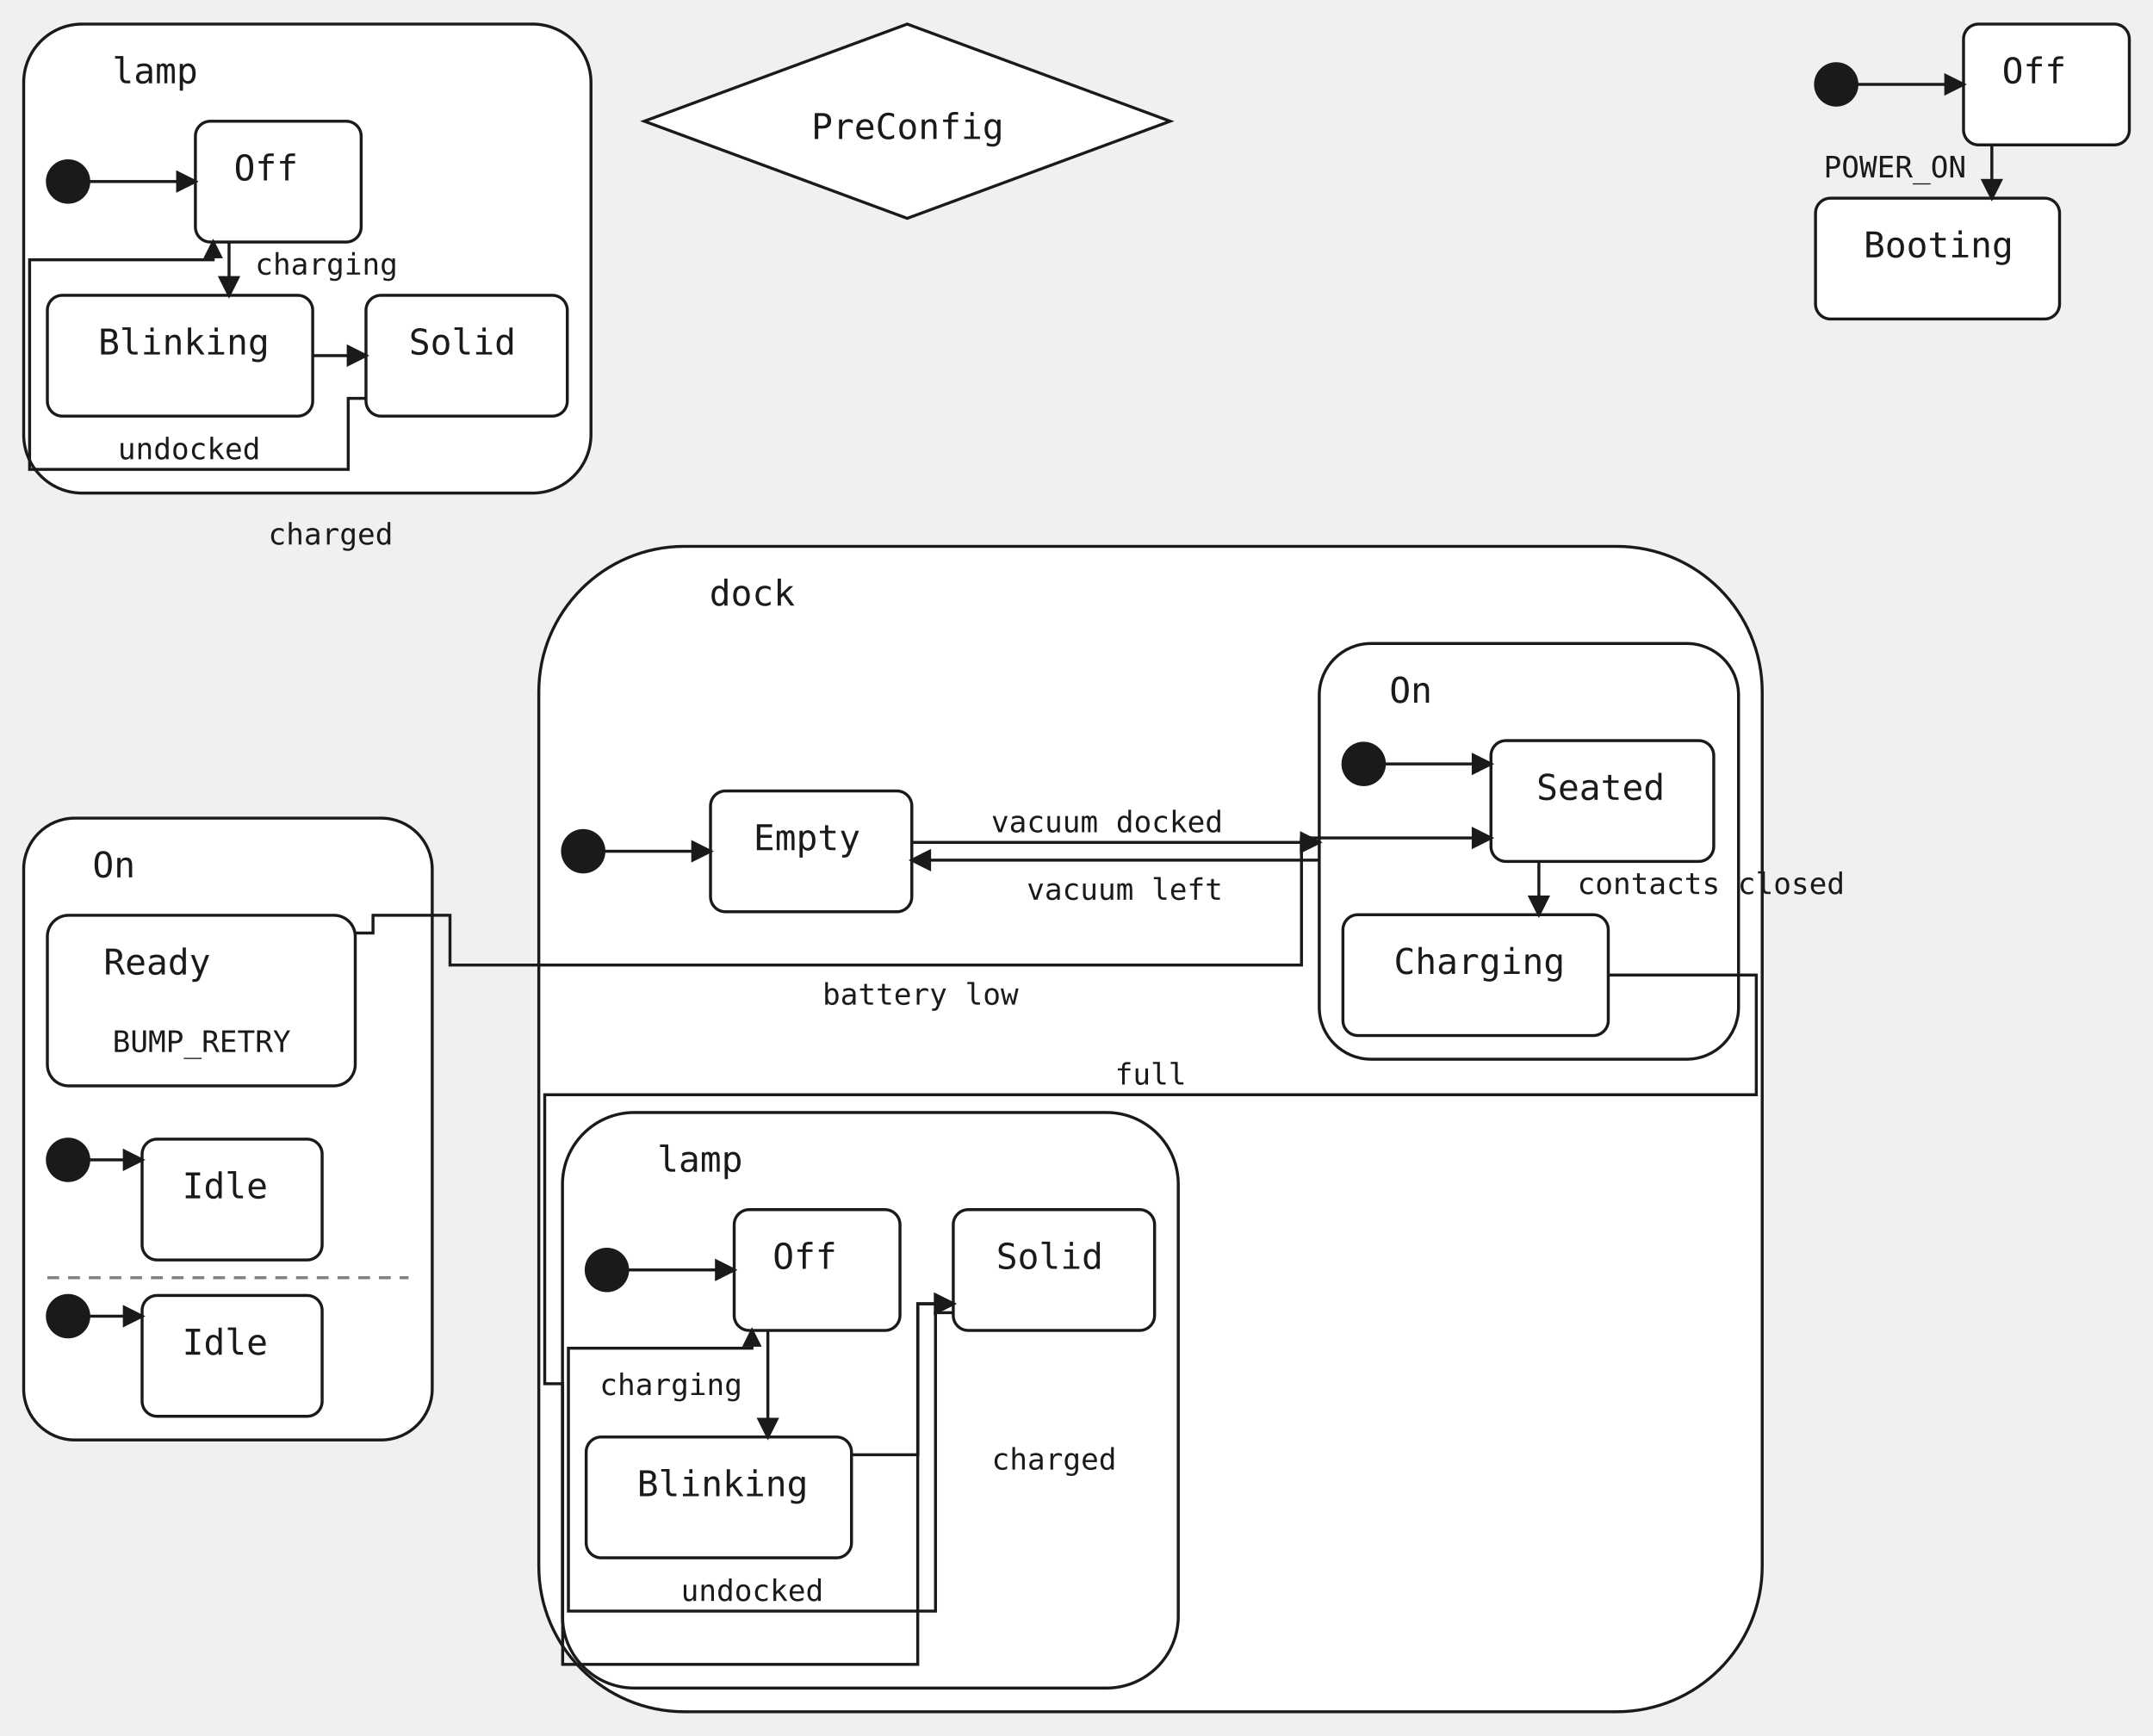
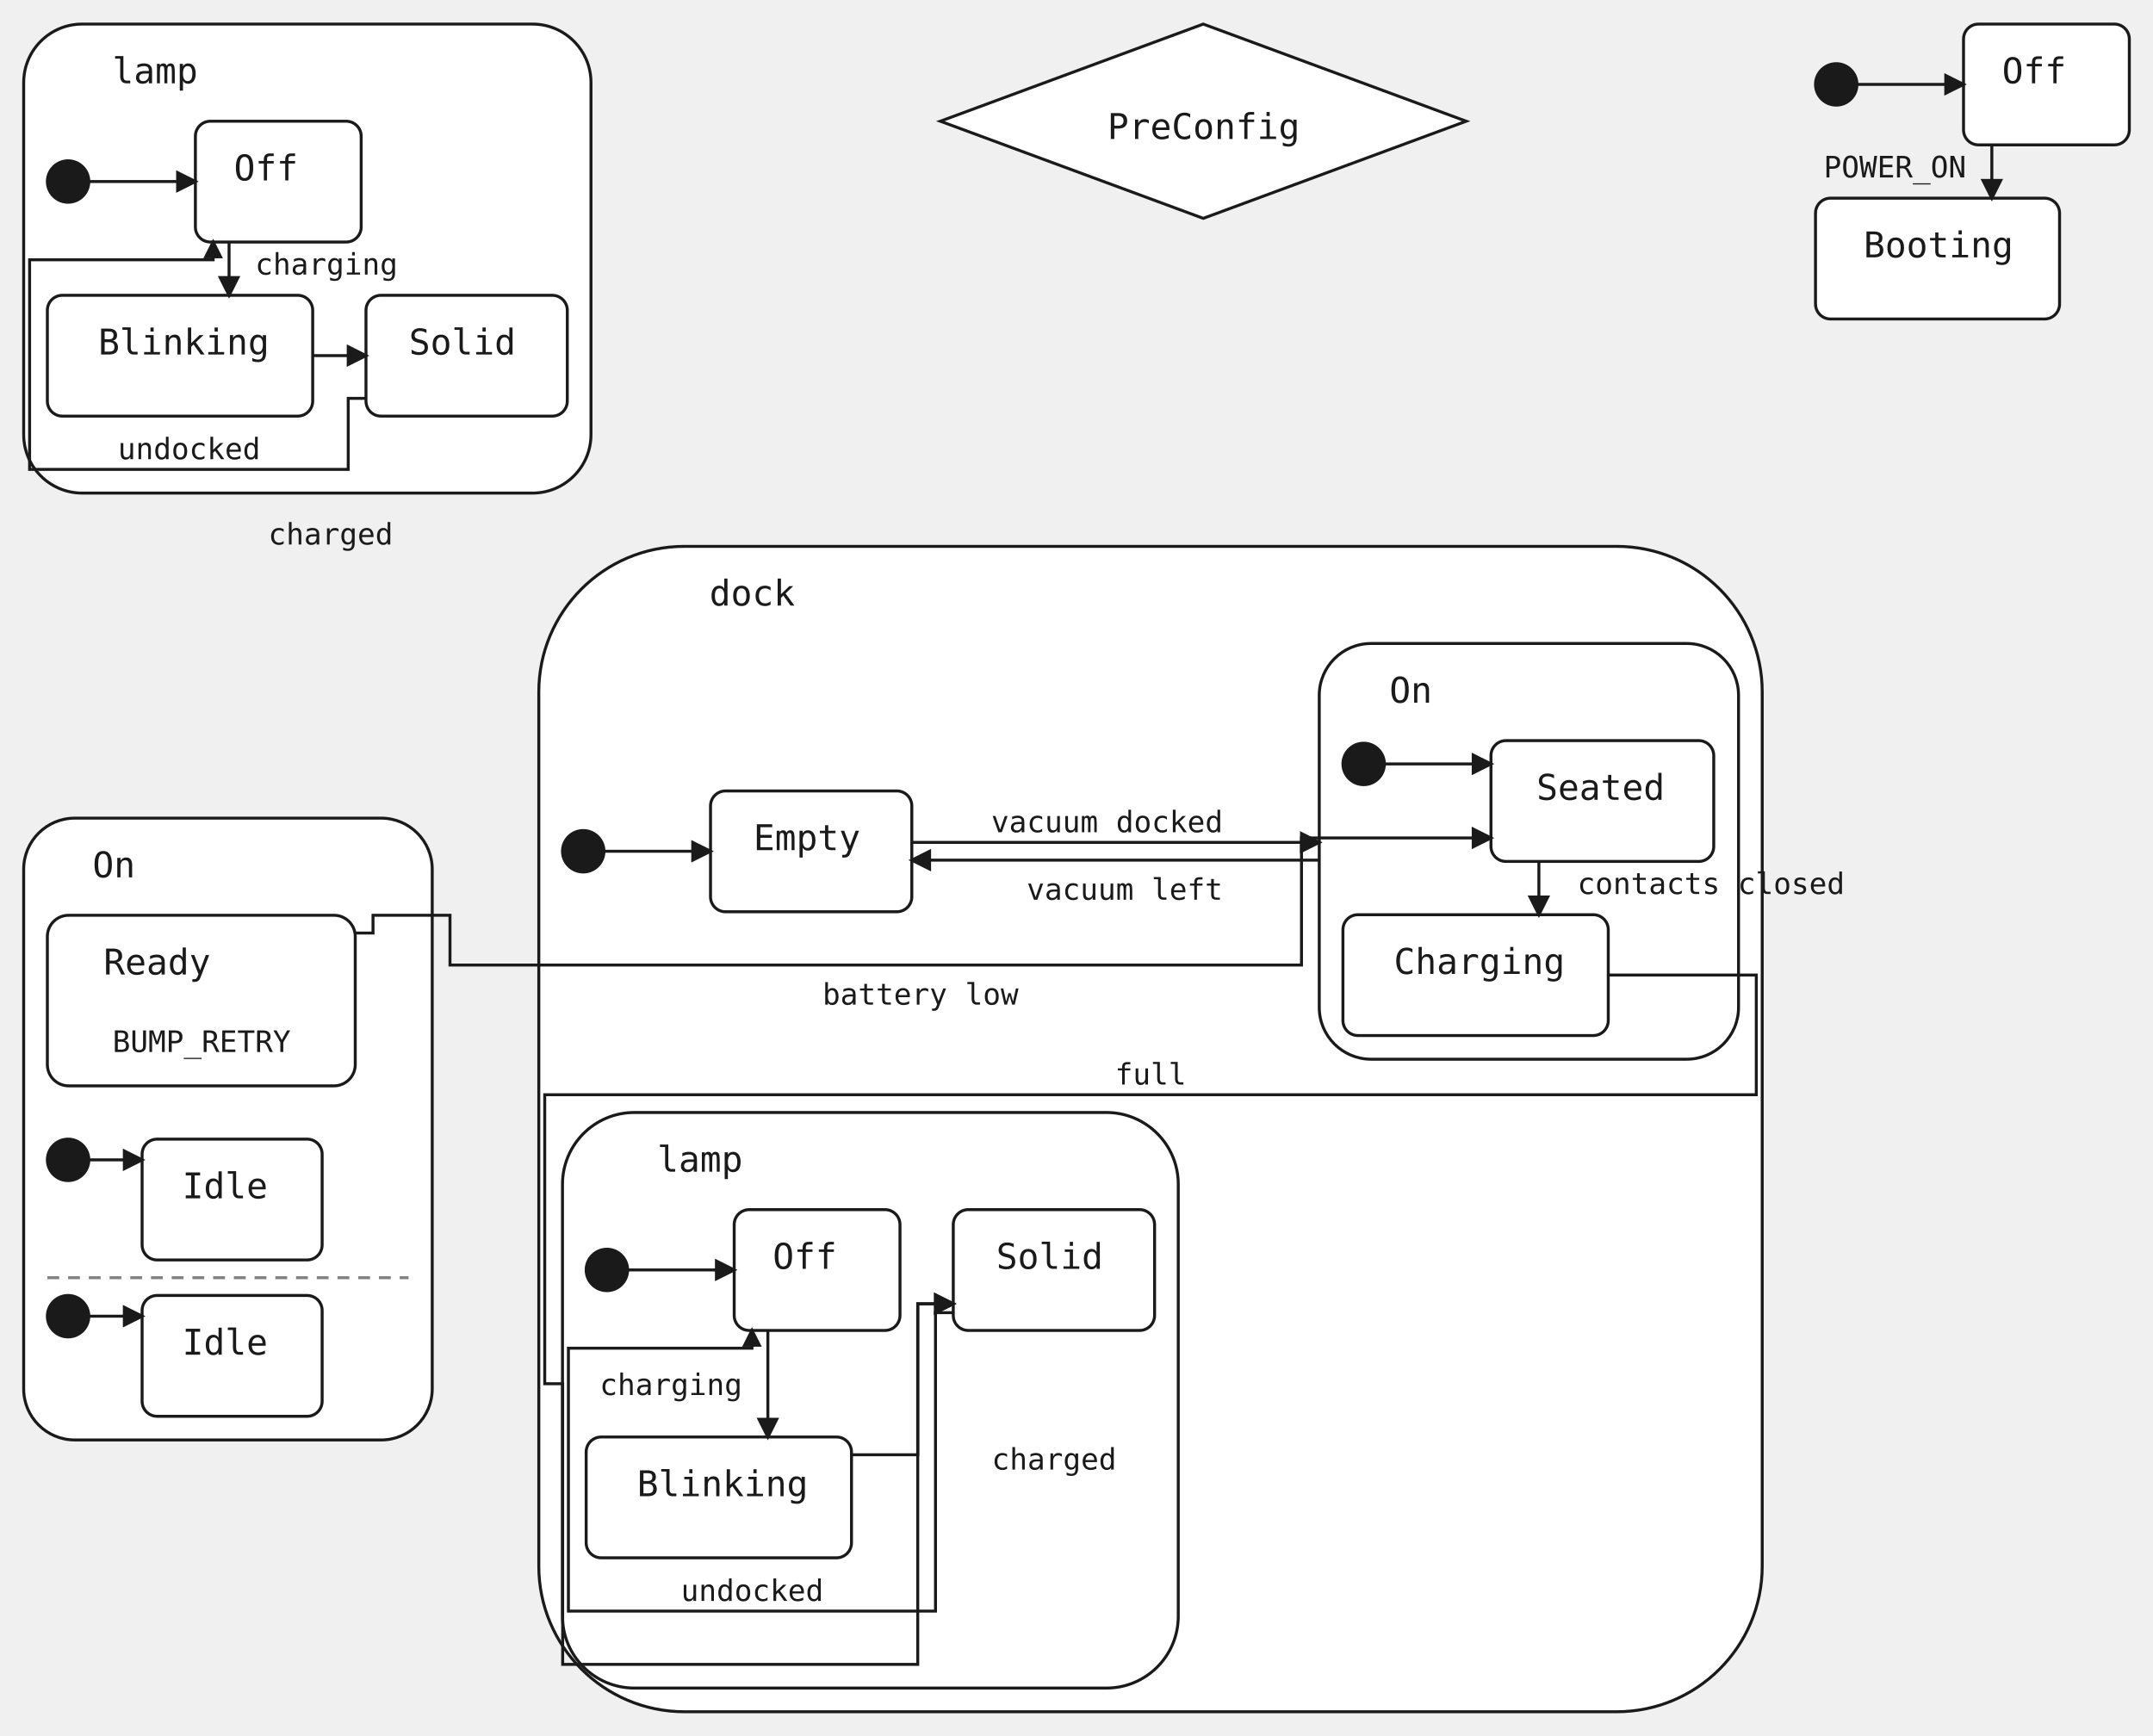
<svg xmlns="http://www.w3.org/2000/svg" width="728" height="587" viewBox="-128 -128 11636 9378">
  <style>text { font-family: "JetBrains Mono", monospace; font-kerning: none; }</style>
  <rect x="2784" y="2823" width="6612" height="6299" rx="787" fill="#ffffff" stroke="#1a1a1a" stroke-width="16" class="scav-state scav-id-0" />
  <rect x="0" y="0" width="3066" height="2535" rx="316" fill="#ffffff" stroke="#1a1a1a" stroke-width="16" class="scav-state scav-id-1" />
  <rect x="10484" y="0" width="896" height="653" rx="81" fill="#ffffff" stroke="#1a1a1a" stroke-width="16" class="scav-state scav-id-2" />
  <rect x="9684" y="941" width="1319" height="653" rx="81" fill="#ffffff" stroke="#1a1a1a" stroke-width="16" class="scav-state scav-id-3" />
  <rect x="0" y="4292" width="2208" height="3361" rx="276" fill="#ffffff" stroke="#1a1a1a" stroke-width="16" class="scav-state scav-id-5" />
  <rect x="640" y="6027" width="973" height="653" rx="81" fill="#ffffff" stroke="#1a1a1a" stroke-width="16" class="scav-state scav-id-6" />
  <rect x="128" y="4817" width="1664" height="922" rx="115" fill="#ffffff" stroke="#1a1a1a" stroke-width="16" class="scav-state scav-id-7" />
  <rect x="640" y="6872" width="973" height="653" rx="81" fill="#ffffff" stroke="#1a1a1a" stroke-width="16" class="scav-state scav-id-8" />
  <rect x="2912" y="5883" width="3328" height="3111" rx="388" fill="#ffffff" stroke="#1a1a1a" stroke-width="16" class="scav-state scav-id-9" />
  <rect x="3712" y="4145" width="1088" height="653" rx="81" fill="#ffffff" stroke="#1a1a1a" stroke-width="16" class="scav-state scav-id-10" />
  <rect x="7002" y="3348" width="2266" height="2247" rx="280" fill="#ffffff" stroke="#1a1a1a" stroke-width="16" class="scav-state scav-id-11" />
  <rect x="7930" y="3873" width="1204" height="653" rx="81" fill="#ffffff" stroke="#1a1a1a" stroke-width="16" class="scav-state scav-id-12" />
  <rect x="7130" y="4814" width="1434" height="653" rx="81" fill="#ffffff" stroke="#1a1a1a" stroke-width="16" class="scav-state scav-id-13" />
  <rect x="928" y="525" width="896" height="653" rx="81" fill="#ffffff" stroke="#1a1a1a" stroke-width="16" class="scav-state scav-id-14" />
  <rect x="128" y="1466" width="1434" height="653" rx="81" fill="#ffffff" stroke="#1a1a1a" stroke-width="16" class="scav-state scav-id-15" />
  <rect x="1850" y="1466" width="1088" height="653" rx="81" fill="#ffffff" stroke="#1a1a1a" stroke-width="16" class="scav-state scav-id-16" />
  <rect x="3840" y="6408" width="896" height="653" rx="81" fill="#ffffff" stroke="#1a1a1a" stroke-width="16" class="scav-state scav-id-17" />
  <rect x="3040" y="7637" width="1434" height="653" rx="81" fill="#ffffff" stroke="#1a1a1a" stroke-width="16" class="scav-state scav-id-18" />
  <rect x="5024" y="6408" width="1088" height="653" rx="81" fill="#ffffff" stroke="#1a1a1a" stroke-width="16" class="scav-state scav-id-19" />
  <line x1="128" y1="6776" x2="2080" y2="6776" fill="none" stroke="#808080" stroke-width="16" stroke-dasharray="64,48" class="scav-sub scav-id-2" />
  <polyline points="9908,326 10388,326" fill="none" stroke="#1a1a1a" stroke-width="16" class="scav-trans scav-id-0" />
  <polyline points="10637,653 10637,845" fill="none" stroke="#1a1a1a" stroke-width="16" class="scav-trans scav-id-1" />
  <polyline points="352,6139 544,6139" fill="none" stroke="#1a1a1a" stroke-width="16" class="scav-trans scav-id-2" />
  <polyline points="1792,4913 1888,4913 1888,4817 2208,4817 2304,4817 2304,5086 2784,5086 6906,5086 6906,4399 7002,4399 7834,4399" fill="none" stroke="#1a1a1a" stroke-width="16" class="scav-trans scav-id-4" />
  <polyline points="352,6984 544,6984" fill="none" stroke="#1a1a1a" stroke-width="16" class="scav-trans scav-id-5" />
  <polyline points="7354,3999 7834,3999" fill="none" stroke="#1a1a1a" stroke-width="16" class="scav-trans scav-id-6" />
  <polyline points="8189,4526 8189,4718" fill="none" stroke="#1a1a1a" stroke-width="16" class="scav-trans scav-id-7" />
  <polyline points="8564,5140 9268,5140 9364,5140 9364,5787 2816,5787 2816,7349 2912,7349 2913,7349 2913,8866 4832,8866 4832,6917 4928,6917" fill="none" stroke="#1a1a1a" stroke-width="16" class="scav-trans scav-id-8" />
  <polyline points="3136,4471 3616,4471" fill="none" stroke="#1a1a1a" stroke-width="16" class="scav-trans scav-id-9" />
  <polyline points="4800,4423 6906,4423" fill="none" stroke="#1a1a1a" stroke-width="16" class="scav-trans scav-id-10" />
  <polyline points="7002,4519 4896,4519" fill="none" stroke="#1a1a1a" stroke-width="16" class="scav-trans scav-id-11" />
  <polyline points="352,851 832,851" fill="none" stroke="#1a1a1a" stroke-width="16" class="scav-trans scav-id-12" />
  <polyline points="1110,1178 1110,1370" fill="none" stroke="#1a1a1a" stroke-width="16" class="scav-trans scav-id-13" />
  <polyline points="1562,1792 1754,1792" fill="none" stroke="#1a1a1a" stroke-width="16" class="scav-trans scav-id-14" />
  <polyline points="1850,2023 1754,2023 1754,2407 32,2407 32,1274 1024,1274 1024,1226" fill="none" stroke="#1a1a1a" stroke-width="16" class="scav-trans scav-id-15" />
  <polyline points="3264,6734 3744,6734" fill="none" stroke="#1a1a1a" stroke-width="16" class="scav-trans scav-id-16" />
  <polyline points="4022,7061 4022,7541" fill="none" stroke="#1a1a1a" stroke-width="16" class="scav-trans scav-id-17" />
  <polyline points="4474,7733 4832,7733 4832,6917 4928,6917" fill="none" stroke="#1a1a1a" stroke-width="16" class="scav-trans scav-id-18" />
  <polyline points="5024,6965 4928,6965 4928,8578 2944,8578 2944,7157 3936,7157 3936,7109" fill="none" stroke="#1a1a1a" stroke-width="16" class="scav-trans scav-id-19" />
  <polygon points="10484,326 10388,374 10388,278" fill="#1a1a1a" stroke="#1a1a1a" stroke-width="16" class="scav-trans scav-id-0" />
  <polygon points="10637,941 10589,845 10685,845" fill="#1a1a1a" stroke="#1a1a1a" stroke-width="16" class="scav-trans scav-id-1" />
  <polygon points="640,6139 544,6187 544,6091" fill="#1a1a1a" stroke="#1a1a1a" stroke-width="16" class="scav-trans scav-id-2" />
  <polygon points="7930,4399 7834,4447 7834,4351" fill="#1a1a1a" stroke="#1a1a1a" stroke-width="16" class="scav-trans scav-id-4" />
  <polygon points="640,6984 544,7032 544,6936" fill="#1a1a1a" stroke="#1a1a1a" stroke-width="16" class="scav-trans scav-id-5" />
  <polygon points="7930,3999 7834,4047 7834,3951" fill="#1a1a1a" stroke="#1a1a1a" stroke-width="16" class="scav-trans scav-id-6" />
  <polygon points="8189,4814 8141,4718 8237,4718" fill="#1a1a1a" stroke="#1a1a1a" stroke-width="16" class="scav-trans scav-id-7" />
  <polygon points="5024,6917 4928,6965 4928,6869" fill="#1a1a1a" stroke="#1a1a1a" stroke-width="16" class="scav-trans scav-id-8" />
  <polygon points="3712,4471 3616,4519 3616,4423" fill="#1a1a1a" stroke="#1a1a1a" stroke-width="16" class="scav-trans scav-id-9" />
  <polygon points="7002,4423 6906,4471 6906,4375" fill="#1a1a1a" stroke="#1a1a1a" stroke-width="16" class="scav-trans scav-id-10" />
  <polygon points="4800,4519 4896,4471 4896,4567" fill="#1a1a1a" stroke="#1a1a1a" stroke-width="16" class="scav-trans scav-id-11" />
  <polygon points="928,851 832,899 832,803" fill="#1a1a1a" stroke="#1a1a1a" stroke-width="16" class="scav-trans scav-id-12" />
  <polygon points="1110,1466 1062,1370 1158,1370" fill="#1a1a1a" stroke="#1a1a1a" stroke-width="16" class="scav-trans scav-id-13" />
  <polygon points="1850,1792 1754,1840 1754,1744" fill="#1a1a1a" stroke="#1a1a1a" stroke-width="16" class="scav-trans scav-id-14" />
  <polygon points="1024,1178 1064,1258 984,1258" fill="#1a1a1a" stroke="#1a1a1a" stroke-width="16" class="scav-trans scav-id-15" />
  <polygon points="3840,6734 3744,6782 3744,6686" fill="#1a1a1a" stroke="#1a1a1a" stroke-width="16" class="scav-trans scav-id-16" />
  <polygon points="4022,7637 3974,7541 4070,7541" fill="#1a1a1a" stroke="#1a1a1a" stroke-width="16" class="scav-trans scav-id-17" />
  <polygon points="5024,6917 4928,6965 4928,6869" fill="#1a1a1a" stroke="#1a1a1a" stroke-width="16" class="scav-trans scav-id-18" />
  <polygon points="3936,7061 3976,7141 3896,7141" fill="#1a1a1a" stroke="#1a1a1a" stroke-width="16" class="scav-trans scav-id-19" />
-   <polygon points="4775,0 6196,525 4775,1050 3354,525" fill="#ffffff" stroke="#1a1a1a" stroke-width="16" class="scav-state scav-id-4" />
+   <polygon points="6375,0 7796,525 6375,1050 4954,525" fill="#ffffff" stroke="#1a1a1a" stroke-width="16" class="scav-state scav-id-4" />
  <text x="9728" y="829" font-size="160" textLength="768" lengthAdjust="spacing" fill="#1a1a1a" class="scav-trans scav-id-1">POWER_ON</text>
  <text x="480" y="5556" font-size="160" textLength="960" lengthAdjust="spacing" fill="#1a1a1a" class="scav-trans scav-id-3">BUMP_RETRY</text>
  <text x="4317" y="5300" font-size="160" textLength="1056" lengthAdjust="spacing" fill="#1a1a1a" class="scav-trans scav-id-4">battery low</text>
  <text x="8397" y="4702" font-size="160" textLength="1440" lengthAdjust="spacing" fill="#1a1a1a" class="scav-trans scav-id-7">contacts closed</text>
  <text x="5898" y="5732" font-size="160" textLength="384" lengthAdjust="spacing" fill="#1a1a1a" class="scav-trans scav-id-8">full</text>
  <text x="5229" y="4368" font-size="160" textLength="1248" lengthAdjust="spacing" fill="#1a1a1a" class="scav-trans scav-id-10">vacuum docked</text>
  <text x="5421" y="4733" font-size="160" textLength="1056" lengthAdjust="spacing" fill="#1a1a1a" class="scav-trans scav-id-11">vacuum left</text>
  <text x="1251" y="1354" font-size="160" textLength="768" lengthAdjust="spacing" fill="#1a1a1a" class="scav-trans scav-id-13">charging</text>
  <text x="1322" y="2813" font-size="160" textLength="672" lengthAdjust="spacing" fill="#1a1a1a" class="scav-trans scav-id-14">charged</text>
  <text x="509" y="2352" font-size="160" textLength="768" lengthAdjust="spacing" fill="#1a1a1a" class="scav-trans scav-id-15">undocked</text>
  <text x="3113" y="7410" font-size="160" textLength="768" lengthAdjust="spacing" fill="#1a1a1a" class="scav-trans scav-id-17">charging</text>
  <text x="5232" y="7813" font-size="160" textLength="672" lengthAdjust="spacing" fill="#1a1a1a" class="scav-trans scav-id-18">charged</text>
  <text x="3552" y="8523" font-size="160" textLength="768" lengthAdjust="spacing" fill="#1a1a1a" class="scav-trans scav-id-19">undocked</text>
  <text x="3706" y="3143" font-size="192" textLength="461" lengthAdjust="spacing" fill="#1a1a1a" class="scav-state scav-id-0">dock</text>
  <text x="479" y="320" font-size="192" textLength="461" lengthAdjust="spacing" fill="#1a1a1a" class="scav-state scav-id-1">lamp</text>
  <text x="10692" y="320" font-size="192" textLength="346" lengthAdjust="spacing" fill="#1a1a1a" class="scav-state scav-id-2">Off</text>
  <text x="9944" y="1261" font-size="192" textLength="807" lengthAdjust="spacing" fill="#1a1a1a" class="scav-state scav-id-3">Booting</text>
-   <text x="4257" y="621" font-size="192" textLength="1037" lengthAdjust="spacing" fill="#1a1a1a" class="scav-state scav-id-4">PreConfig</text>
+   <text x="5857" y="621" font-size="192" textLength="1037" lengthAdjust="spacing" fill="#1a1a1a" class="scav-state scav-id-4">PreConfig</text>
  <text x="372" y="4612" font-size="192" textLength="231" lengthAdjust="spacing" fill="#1a1a1a" class="scav-state scav-id-5">On</text>
  <text x="857" y="6347" font-size="192" textLength="461" lengthAdjust="spacing" fill="#1a1a1a" class="scav-state scav-id-6">Idle</text>
  <text x="432" y="5137" font-size="192" textLength="576" lengthAdjust="spacing" fill="#1a1a1a" class="scav-state scav-id-7">Ready</text>
  <text x="857" y="7192" font-size="192" textLength="461" lengthAdjust="spacing" fill="#1a1a1a" class="scav-state scav-id-8">Idle</text>
  <text x="3424" y="6203" font-size="192" textLength="461" lengthAdjust="spacing" fill="#1a1a1a" class="scav-state scav-id-9">lamp</text>
  <text x="3944" y="4465" font-size="192" textLength="576" lengthAdjust="spacing" fill="#1a1a1a" class="scav-state scav-id-10">Empty</text>
  <text x="7381" y="3668" font-size="192" textLength="231" lengthAdjust="spacing" fill="#1a1a1a" class="scav-state scav-id-11">On</text>
  <text x="8176" y="4193" font-size="192" textLength="692" lengthAdjust="spacing" fill="#1a1a1a" class="scav-state scav-id-12">Seated</text>
  <text x="7405" y="5134" font-size="192" textLength="922" lengthAdjust="spacing" fill="#1a1a1a" class="scav-state scav-id-13">Charging</text>
  <text x="1136" y="845" font-size="192" textLength="346" lengthAdjust="spacing" fill="#1a1a1a" class="scav-state scav-id-14">Off</text>
  <text x="403" y="1786" font-size="192" textLength="922" lengthAdjust="spacing" fill="#1a1a1a" class="scav-state scav-id-15">Blinking</text>
  <text x="2082" y="1786" font-size="192" textLength="576" lengthAdjust="spacing" fill="#1a1a1a" class="scav-state scav-id-16">Solid</text>
  <text x="4048" y="6728" font-size="192" textLength="346" lengthAdjust="spacing" fill="#1a1a1a" class="scav-state scav-id-17">Off</text>
  <text x="3315" y="7957" font-size="192" textLength="922" lengthAdjust="spacing" fill="#1a1a1a" class="scav-state scav-id-18">Blinking</text>
  <text x="5256" y="6728" font-size="192" textLength="576" lengthAdjust="spacing" fill="#1a1a1a" class="scav-state scav-id-19">Solid</text>
  <circle cx="9796" cy="326" r="112" fill="#1a1a1a" stroke="#1a1a1a" stroke-width="16" class="scav-state scav-id-20" />
  <circle cx="240" cy="6139" r="112" fill="#1a1a1a" stroke="#1a1a1a" stroke-width="16" class="scav-state scav-id-21" />
  <circle cx="240" cy="6984" r="112" fill="#1a1a1a" stroke="#1a1a1a" stroke-width="16" class="scav-state scav-id-22" />
  <circle cx="7242" cy="3999" r="112" fill="#1a1a1a" stroke="#1a1a1a" stroke-width="16" class="scav-state scav-id-23" />
  <circle cx="3024" cy="4471" r="112" fill="#1a1a1a" stroke="#1a1a1a" stroke-width="16" class="scav-state scav-id-24" />
  <circle cx="240" cy="851" r="112" fill="#1a1a1a" stroke="#1a1a1a" stroke-width="16" class="scav-state scav-id-25" />
  <circle cx="3152" cy="6734" r="112" fill="#1a1a1a" stroke="#1a1a1a" stroke-width="16" class="scav-state scav-id-26" />
</svg>
